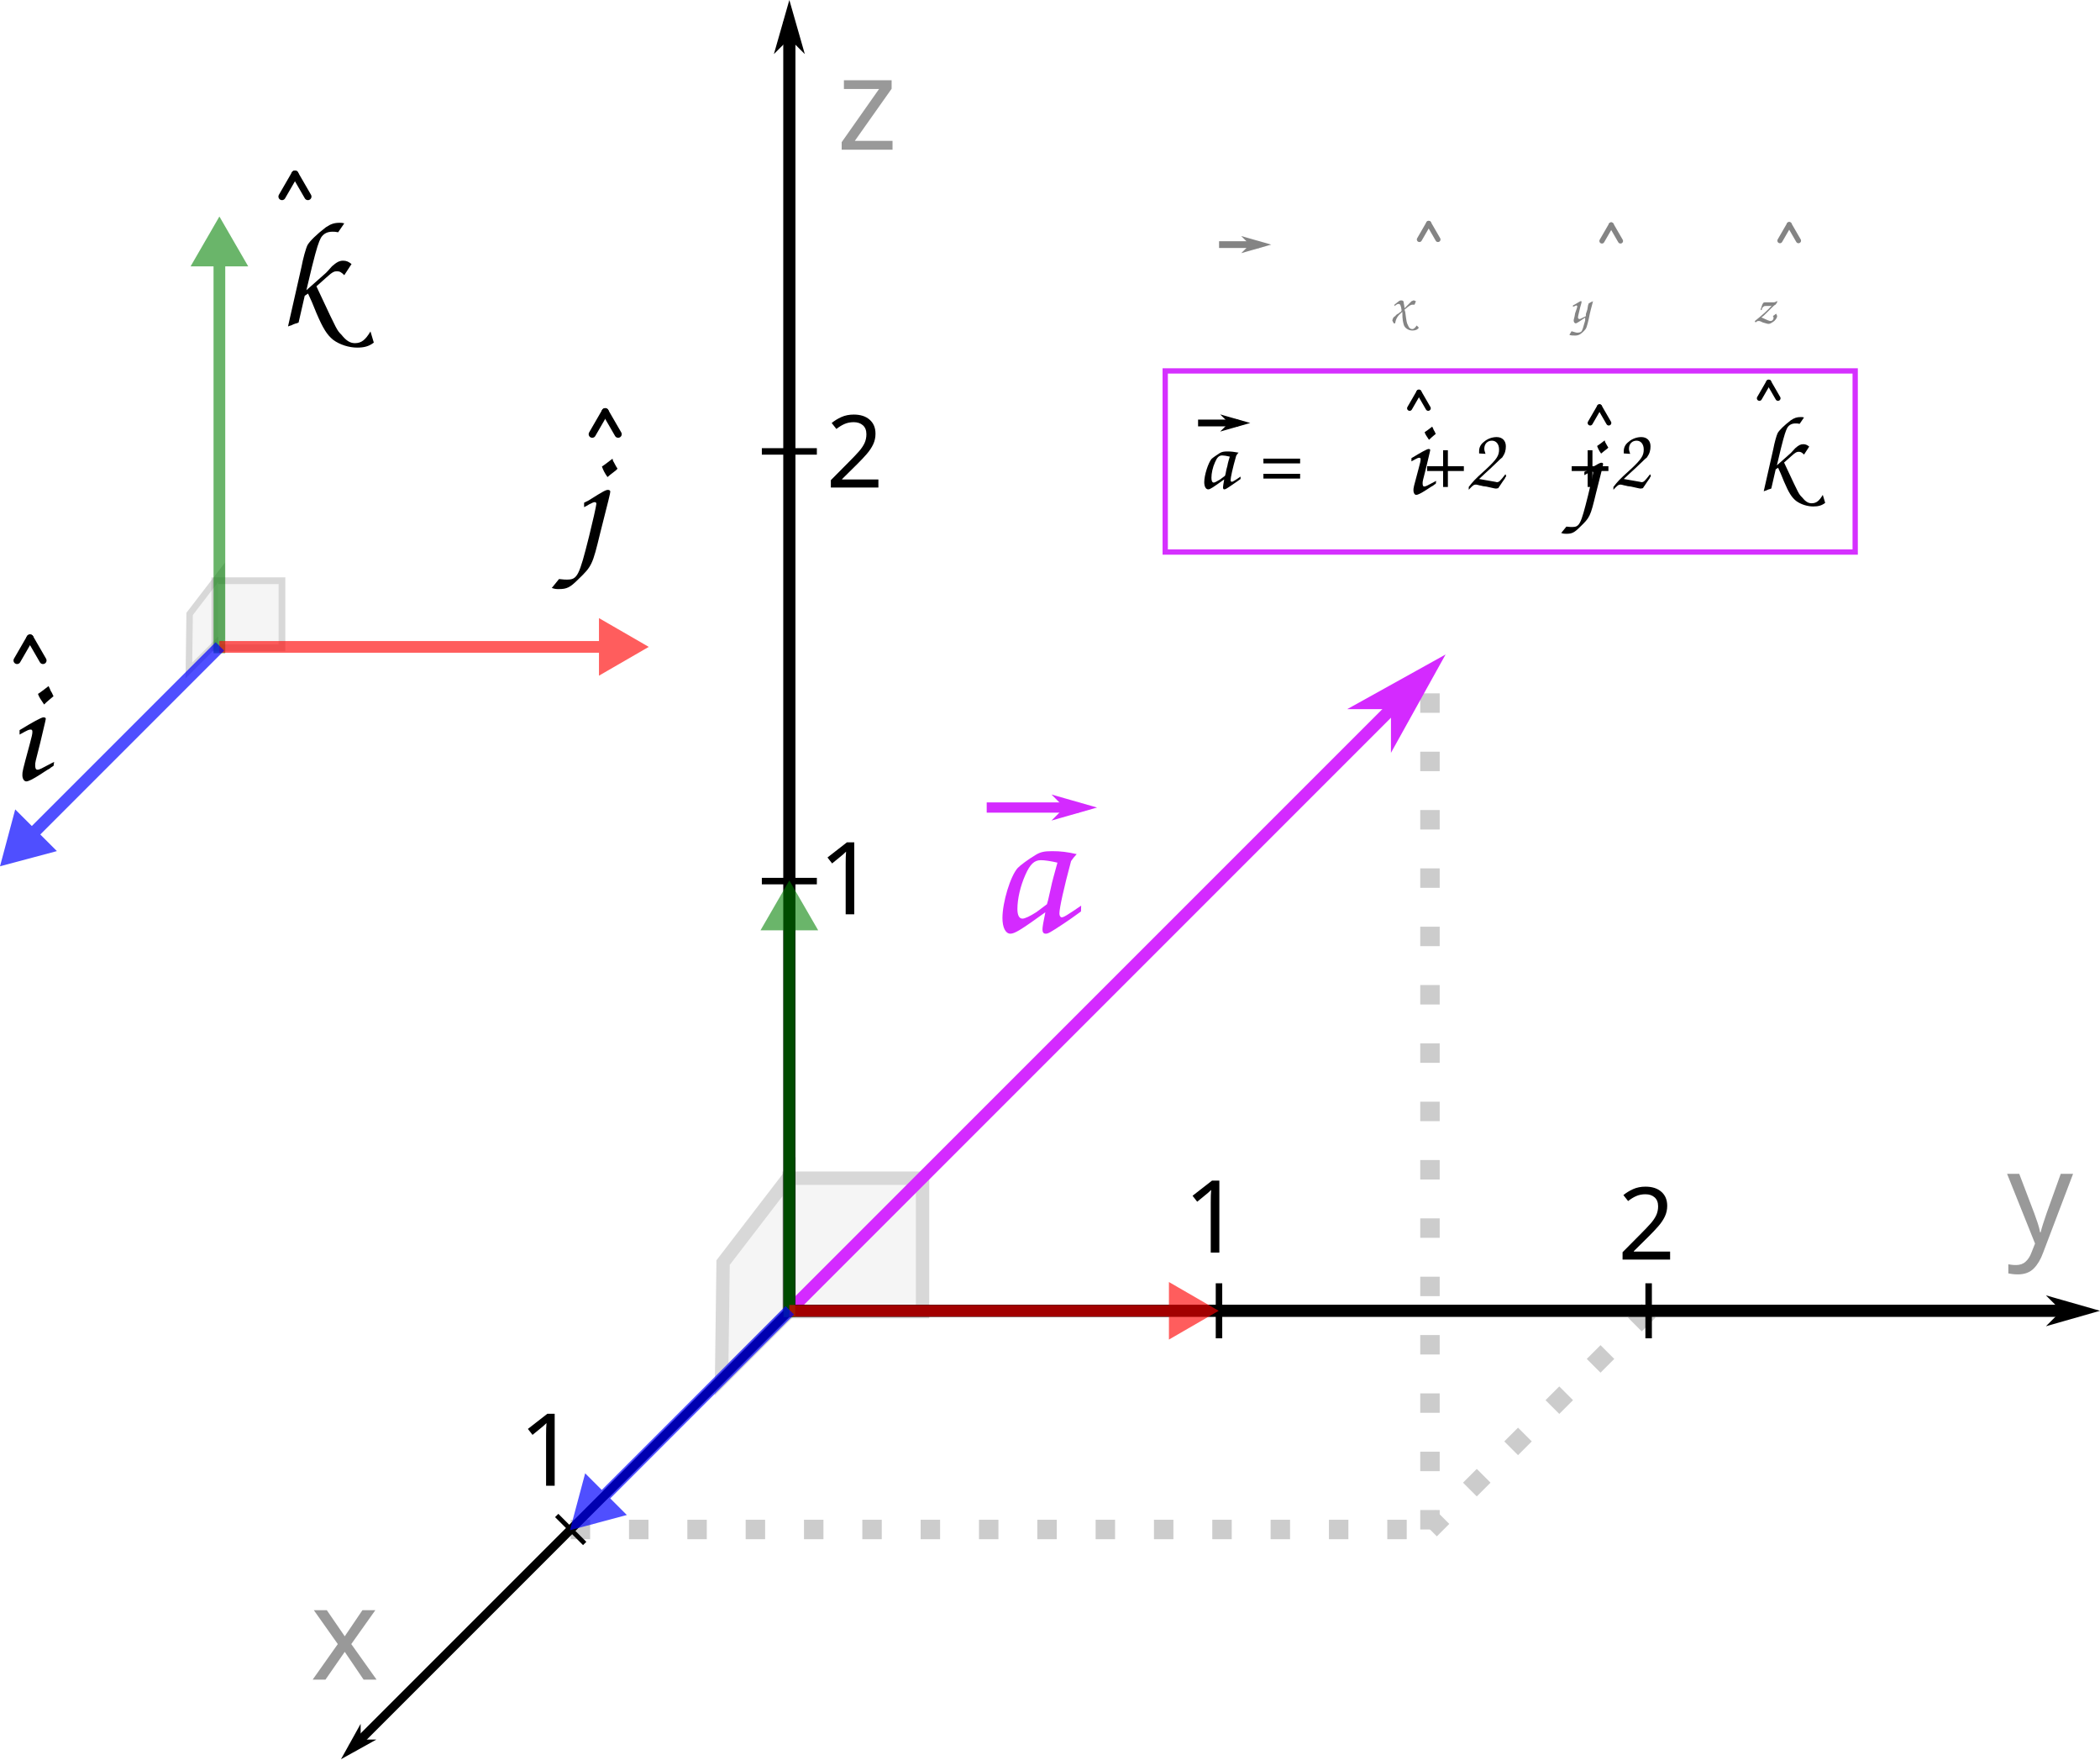
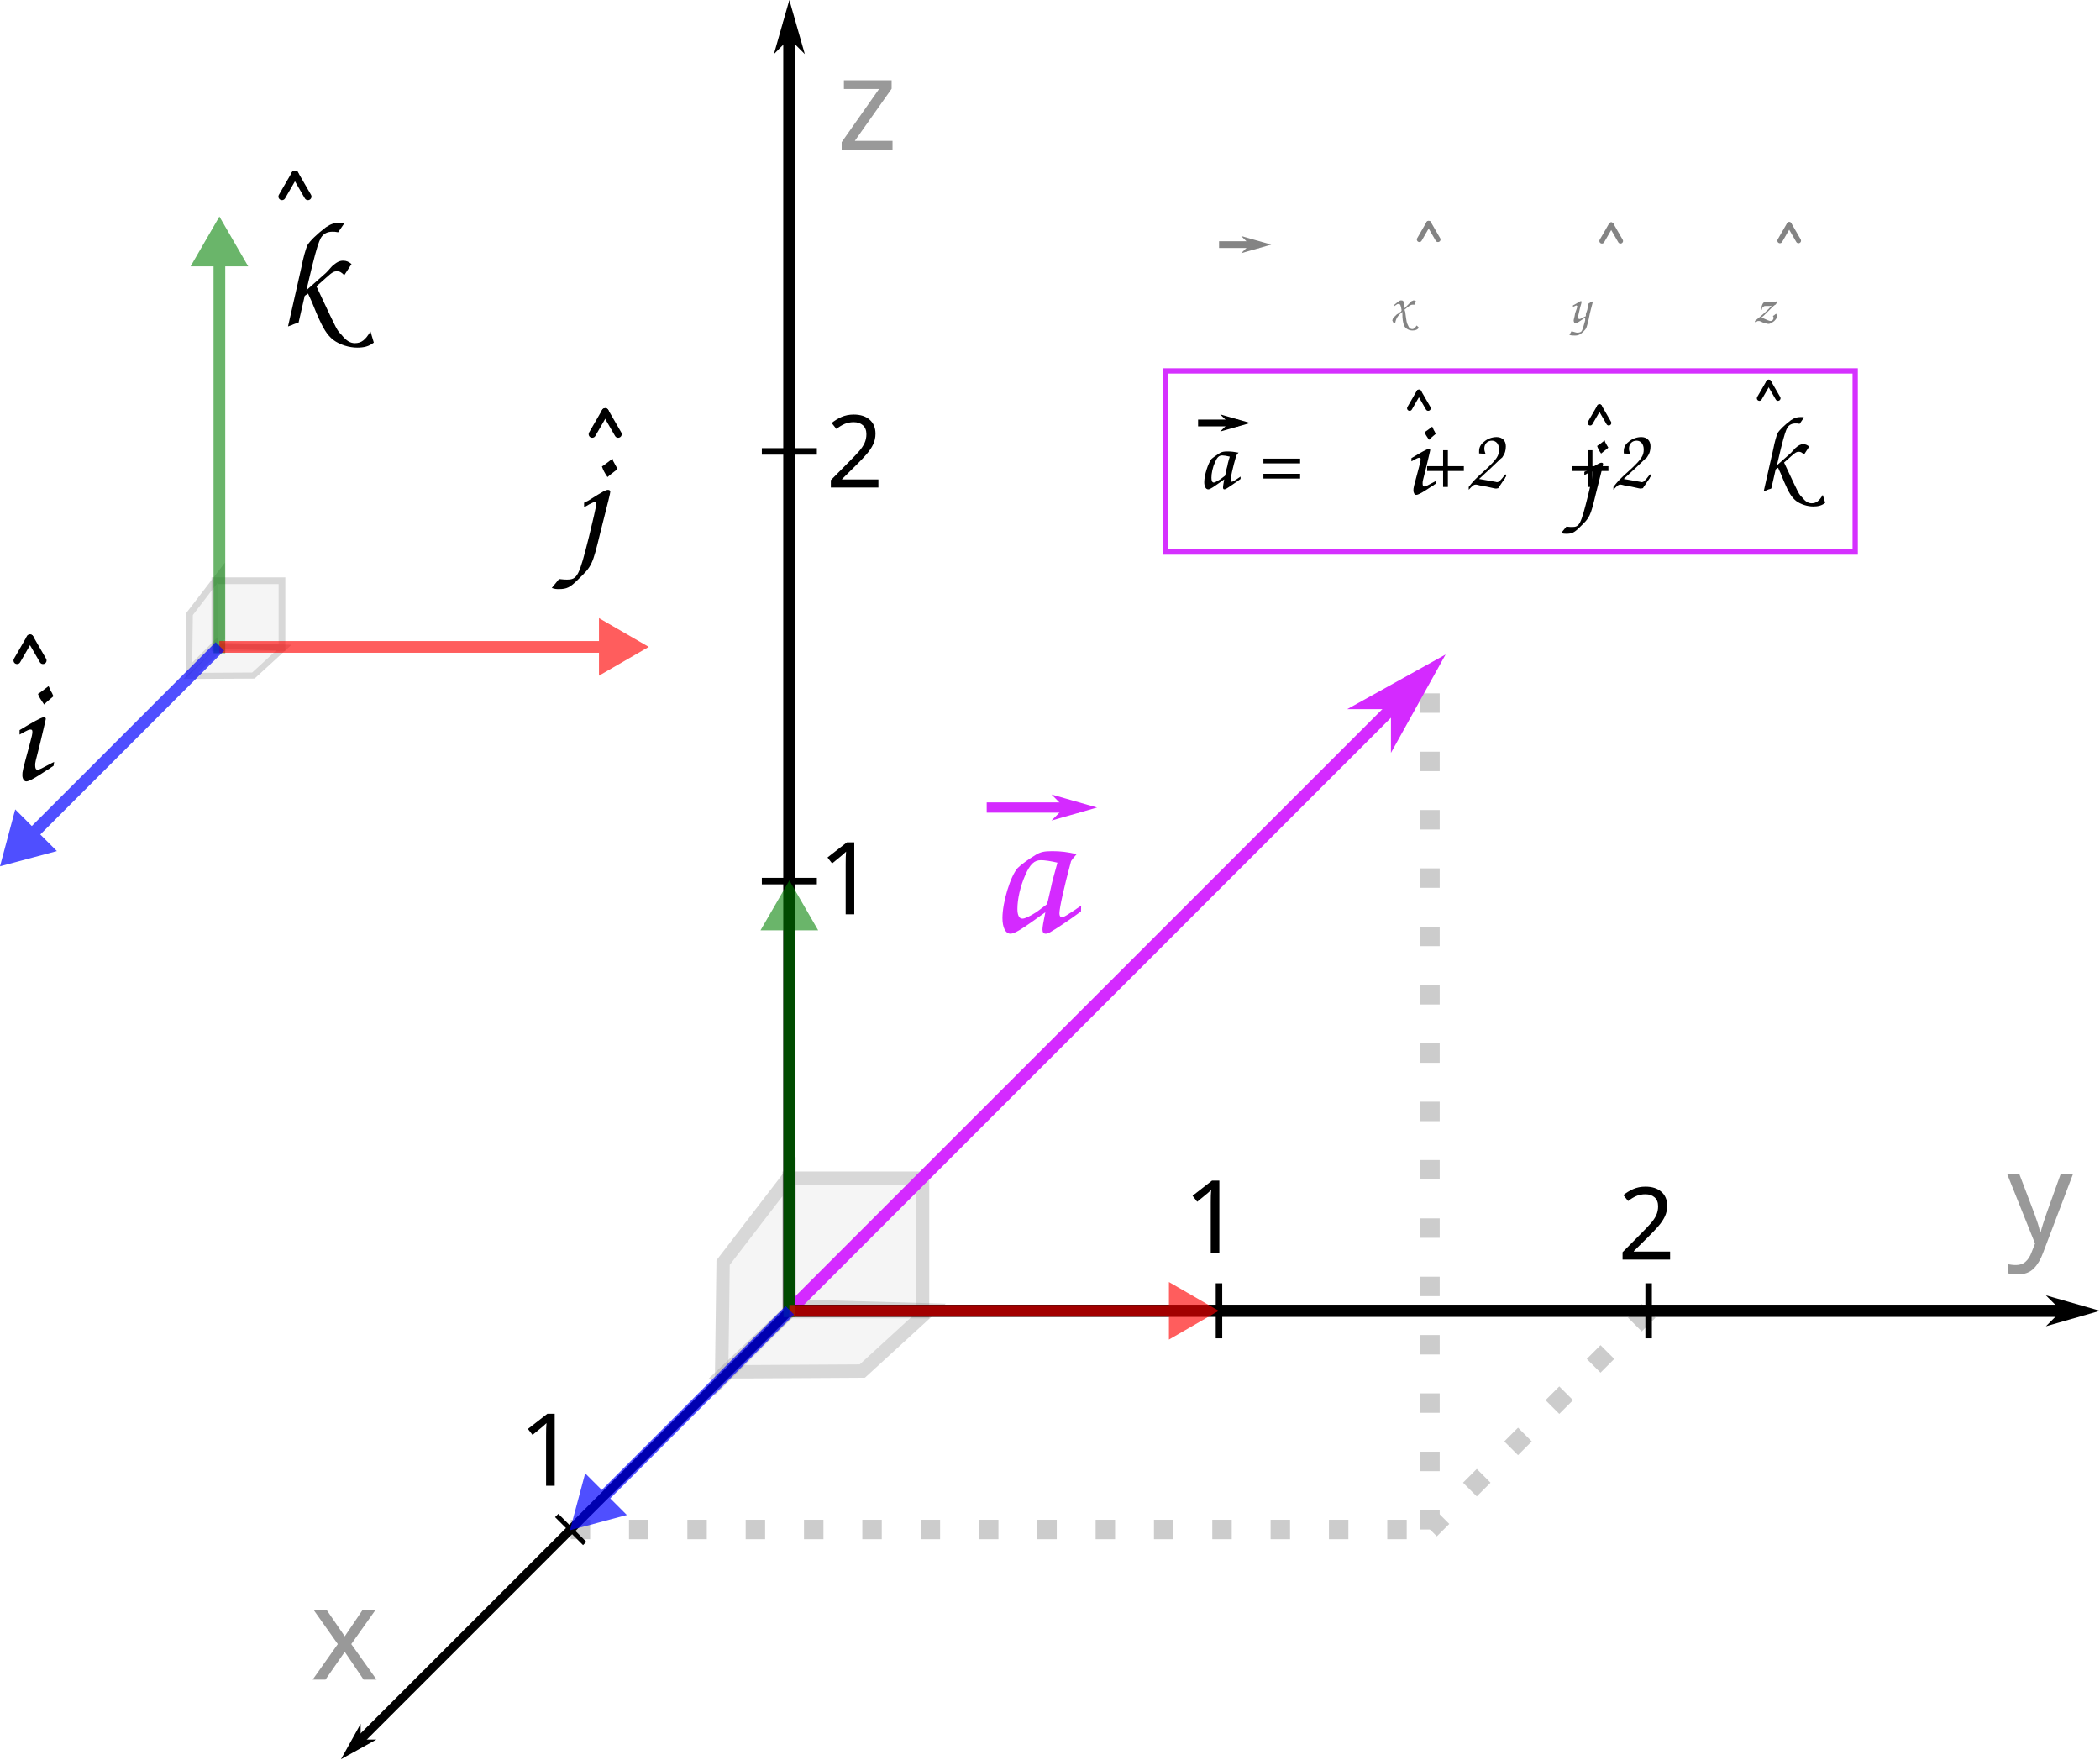
<svg xmlns="http://www.w3.org/2000/svg" width="396.836mm" height="332.402mm" viewBox="0 0 396.836 332.402" version="1.1" id="svg2558">
  <defs id="defs2552">
    <marker orient="auto" refY="0" refX="0" id="Arrow1Mend" style="overflow:visible">
      <path id="path2608" d="M 0,0 5,-5 -12.5,0 5,5 Z" style="fill:#d42aff;fill-opacity:1;fill-rule:evenodd;stroke:#d42aff;stroke-width:1pt;stroke-opacity:1" transform="matrix(-0.4,0,0,-0.4,-4,0)" />
    </marker>
    <marker orient="auto" refY="0" refX="0" id="Arrow1Lstart" style="overflow:visible">
      <path id="path2599" d="M 0,0 5,-5 -12.5,0 5,5 Z" style="fill:#d42aff;fill-opacity:1;fill-rule:evenodd;stroke:#d42aff;stroke-width:1pt;stroke-opacity:1" transform="matrix(0.8,0,0,0.8,10,0)" />
    </marker>
    <marker orient="auto" refY="0" refX="0" id="marker2591" style="overflow:visible">
      <path id="path2589" d="M 5.77,0 -2.88,5 V -5 Z" style="fill:#d42aff;fill-opacity:1;fill-rule:evenodd;stroke:#d42aff;stroke-width:1pt;stroke-opacity:1" transform="scale(0.4)" />
    </marker>
    <marker style="overflow:visible" id="marker2575" refX="0" refY="0" orient="auto">
      <path transform="scale(0.4)" style="fill:#d42aff;fill-opacity:1;fill-rule:evenodd;stroke:#d42aff;stroke-width:1pt;stroke-opacity:1" d="M 5.77,0 -2.88,5 V -5 Z" id="path2573" />
    </marker>
    <marker style="overflow:visible" id="marker9564" refX="0" refY="0" orient="auto">
      <path transform="matrix(-0.2,0,0,-0.2,-1.2,0)" style="fill:#ffaaaa;fill-opacity:1;fill-rule:evenodd;stroke:#ff8080;stroke-width:1pt;stroke-opacity:1" d="M 0,0 5,-5 -12.5,0 5,5 Z" id="path9562" />
    </marker>
    <marker orient="auto" refY="0" refX="0" id="marker9050" style="overflow:visible">
      <path id="path9048" d="M 0,0 5,-5 -12.5,0 5,5 Z" style="fill:#000000;fill-opacity:1;fill-rule:evenodd;stroke:#000000;stroke-width:1pt;stroke-opacity:1" transform="matrix(-0.2,0,0,-0.2,-1.2,0)" />
    </marker>
    <marker style="overflow:visible" id="marker8417" refX="0" refY="0" orient="auto">
      <path transform="matrix(-0.2,0,0,-0.2,-1.2,0)" style="fill:#000000;fill-opacity:1;fill-rule:evenodd;stroke:#000000;stroke-width:1pt;stroke-opacity:1" d="M 0,0 5,-5 -12.5,0 5,5 Z" id="path8415" />
    </marker>
    <marker style="overflow:visible" id="marker8179" refX="0" refY="0" orient="auto">
      <path transform="matrix(-0.2,0,0,-0.2,-1.2,0)" style="fill:#000000;fill-opacity:1;fill-rule:evenodd;stroke:#000000;stroke-width:1pt;stroke-opacity:1" d="M 0,0 5,-5 -12.5,0 5,5 Z" id="path8177" />
    </marker>
    <marker style="overflow:visible" id="marker8021" refX="0" refY="0" orient="auto">
      <path transform="scale(0.4)" style="fill:#0000ff;fill-opacity:1;fill-rule:evenodd;stroke:#0000ff;stroke-width:1pt;stroke-opacity:1" d="M 5.77,0 -2.88,5 V -5 Z" id="path8019" />
    </marker>
    <marker style="overflow:visible" id="marker6833" refX="0" refY="0" orient="auto">
      <path transform="matrix(-0.8,0,0,-0.8,-10,0)" style="fill:#000000;fill-opacity:1;fill-rule:evenodd;stroke:#000000;stroke-width:1pt;stroke-opacity:1" d="M 0,0 5,-5 -12.5,0 5,5 Z" id="path6831" />
    </marker>
    <marker style="overflow:visible" id="marker6619" refX="0" refY="0" orient="auto">
      <path transform="matrix(-0.8,0,0,-0.8,-10,0)" style="fill:#000000;fill-opacity:1;fill-rule:evenodd;stroke:#000000;stroke-width:1pt;stroke-opacity:1" d="M 0,0 5,-5 -12.5,0 5,5 Z" id="path6617" />
    </marker>
    <marker orient="auto" refY="0" refX="0" id="Arrow1Lend" style="overflow:visible">
      <path id="path3108" d="M 0,0 5,-5 -12.5,0 5,5 Z" style="fill:#d42aff;fill-opacity:1;fill-rule:evenodd;stroke:#d42aff;stroke-width:1pt;stroke-opacity:1" transform="matrix(-0.8,0,0,-0.8,-10,0)" />
    </marker>
    <marker orient="auto" refY="0" refX="0" id="Arrow1Send" style="overflow:visible">
      <path id="path3120" d="M 0,0 5,-5 -12.5,0 5,5 Z" style="fill:#000000;fill-opacity:1;fill-rule:evenodd;stroke:#000000;stroke-width:1pt;stroke-opacity:1" transform="matrix(-0.2,0,0,-0.2,-1.2,0)" />
    </marker>
    <marker orient="auto" refY="0" refX="0" id="StopM" style="overflow:visible">
      <path id="path3277" d="M 0,5.65 V -5.65" style="fill:none;fill-opacity:0.75;fill-rule:evenodd;stroke:#000000;stroke-width:1pt;stroke-opacity:1" transform="scale(0.4)" />
    </marker>
    <marker orient="auto" refY="0" refX="0" id="StopM-4" style="overflow:visible">
      <path id="path3277-0" d="M 0,5.65 V -5.65" style="fill:none;fill-opacity:0.75;fill-rule:evenodd;stroke:#000000;stroke-width:1pt;stroke-opacity:1" transform="scale(0.4)" />
    </marker>
    <marker orient="auto" refY="0" refX="0" id="StopM-4-6" style="overflow:visible">
      <path id="path3277-0-8" d="M 0,5.65 V -5.65" style="fill:none;fill-opacity:0.75;fill-rule:evenodd;stroke:#000000;stroke-width:1pt;stroke-opacity:1" transform="scale(0.4)" />
    </marker>
    <marker orient="auto" refY="0" refX="0" id="StopM-5" style="overflow:visible">
      <path id="path3277-4" d="M 0,5.65 V -5.65" style="fill:none;fill-opacity:0.75;fill-rule:evenodd;stroke:#000000;stroke-width:1pt;stroke-opacity:1" transform="scale(0.4)" />
    </marker>
    <marker orient="auto" refY="0" refX="0" id="StopM-5-0" style="overflow:visible">
      <path id="path3277-4-2" d="M 0,5.65 V -5.65" style="fill:none;fill-opacity:0.75;fill-rule:evenodd;stroke:#000000;stroke-width:1pt;stroke-opacity:1" transform="scale(0.4)" />
    </marker>
    <marker orient="auto" refY="0" refX="0" id="StopM-4-6-0" style="overflow:visible">
      <path id="path3277-0-8-5" d="M 0,5.65 V -5.65" style="fill:none;fill-opacity:0.75;fill-rule:evenodd;stroke:#000000;stroke-width:1pt;stroke-opacity:1" transform="scale(0.4)" />
    </marker>
    <marker orient="auto" refY="0" refX="0" id="StopM-4-6-9" style="overflow:visible">
      <path id="path3277-0-8-59" d="M 0,5.65 V -5.65" style="fill:none;fill-opacity:0.75;fill-rule:evenodd;stroke:#000000;stroke-width:1pt;stroke-opacity:1" transform="scale(0.4)" />
    </marker>
    <marker orient="auto" refY="0" refX="0" id="StopM-5-3" style="overflow:visible">
      <path id="path3277-4-4" d="M 0,5.65 V -5.65" style="fill:none;fill-opacity:0.75;fill-rule:evenodd;stroke:#000000;stroke-width:1pt;stroke-opacity:1" transform="scale(0.4)" />
    </marker>
    <marker orient="auto" refY="0" refX="0" id="StopM-4-5" style="overflow:visible">
      <path id="path3277-0-5" d="M 0,5.65 V -5.65" style="fill:none;fill-opacity:0.75;fill-rule:evenodd;stroke:#000000;stroke-width:1pt;stroke-opacity:1" transform="scale(0.4)" />
    </marker>
    <marker orient="auto" refY="0" refX="0" id="StopM-8" style="overflow:visible">
      <path id="path3277-5" d="M 0,5.65 V -5.65" style="fill:none;fill-opacity:0.75;fill-rule:evenodd;stroke:#000000;stroke-width:1pt;stroke-opacity:1" transform="scale(0.4)" />
    </marker>
    <marker orient="auto" refY="0" refX="0" id="StopM-6" style="overflow:visible">
      <path id="path3277-1" d="M 0,5.65 V -5.65" style="fill:none;fill-opacity:0.75;fill-rule:evenodd;stroke:#000000;stroke-width:1pt;stroke-opacity:1" transform="scale(0.4)" />
    </marker>
    <marker orient="auto" refY="0" refX="0" id="StopM-4-3" style="overflow:visible">
      <path id="path3277-0-7" d="M 0,5.65 V -5.65" style="fill:none;fill-opacity:0.75;fill-rule:evenodd;stroke:#000000;stroke-width:1pt;stroke-opacity:1" transform="scale(0.4)" />
    </marker>
    <marker orient="auto" refY="0" refX="0" id="StopM-5-9" style="overflow:visible">
      <path id="path3277-4-6" d="M 0,5.65 V -5.65" style="fill:none;fill-opacity:0.75;fill-rule:evenodd;stroke:#000000;stroke-width:1pt;stroke-opacity:1" transform="scale(0.4)" />
    </marker>
    <marker orient="auto" refY="0" refX="0" id="StopM-4-6-3" style="overflow:visible">
      <path id="path3277-0-8-3" d="M 0,5.65 V -5.65" style="fill:none;fill-opacity:0.75;fill-rule:evenodd;stroke:#000000;stroke-width:1pt;stroke-opacity:1" transform="scale(0.4)" />
    </marker>
    <marker orient="auto" refY="0" refX="0" id="StopM-8-0" style="overflow:visible">
      <path id="path3277-5-8" d="M 0,5.65 V -5.65" style="fill:none;fill-opacity:0.75;fill-rule:evenodd;stroke:#000000;stroke-width:1pt;stroke-opacity:1" transform="scale(0.4)" />
    </marker>
    <marker orient="auto" refY="0" refX="0" id="StopM-4-5-6" style="overflow:visible">
      <path id="path3277-0-5-0" d="M 0,5.65 V -5.65" style="fill:none;fill-opacity:0.75;fill-rule:evenodd;stroke:#000000;stroke-width:1pt;stroke-opacity:1" transform="scale(0.4)" />
    </marker>
    <marker orient="auto" refY="0" refX="0" id="StopM-5-3-4" style="overflow:visible">
      <path id="path3277-4-4-0" d="M 0,5.65 V -5.65" style="fill:none;fill-opacity:0.75;fill-rule:evenodd;stroke:#000000;stroke-width:1pt;stroke-opacity:1" transform="scale(0.4)" />
    </marker>
    <marker orient="auto" refY="0" refX="0" id="Arrow1Send-5" style="overflow:visible">
      <path id="path3120-4" d="M 0,0 5,-5 -12.5,0 5,5 Z" style="fill:#000000;fill-opacity:1;fill-rule:evenodd;stroke:#000000;stroke-width:1pt;stroke-opacity:1" transform="matrix(-0.2,0,0,-0.2,-1.2,0)" />
    </marker>
    <marker orient="auto" refY="0" refX="0" id="StopM-6-7" style="overflow:visible">
      <path id="path3277-1-1" d="M 0,5.65 V -5.65" style="fill:none;fill-opacity:0.75;fill-rule:evenodd;stroke:#000000;stroke-width:1pt;stroke-opacity:1" transform="scale(0.4)" />
    </marker>
    <marker orient="auto" refY="0" refX="0" id="StopM-4-3-5" style="overflow:visible">
      <path id="path3277-0-7-7" d="M 0,5.65 V -5.65" style="fill:none;fill-opacity:0.75;fill-rule:evenodd;stroke:#000000;stroke-width:1pt;stroke-opacity:1" transform="scale(0.4)" />
    </marker>
    <marker orient="auto" refY="0" refX="0" id="StopM-5-9-6" style="overflow:visible">
      <path id="path3277-4-6-5" d="M 0,5.65 V -5.65" style="fill:none;fill-opacity:0.75;fill-rule:evenodd;stroke:#000000;stroke-width:1pt;stroke-opacity:1" transform="scale(0.4)" />
    </marker>
    <marker orient="auto" refY="0" refX="0" id="StopM-4-6-3-5" style="overflow:visible">
      <path id="path3277-0-8-3-5" d="M 0,5.65 V -5.65" style="fill:none;fill-opacity:0.75;fill-rule:evenodd;stroke:#000000;stroke-width:1pt;stroke-opacity:1" transform="scale(0.4)" />
    </marker>
    <marker orient="auto" refY="0" refX="0" id="StopM-8-0-4" style="overflow:visible">
      <path id="path3277-5-8-6" d="M 0,5.65 V -5.65" style="fill:none;fill-opacity:0.75;fill-rule:evenodd;stroke:#000000;stroke-width:1pt;stroke-opacity:1" transform="scale(0.4)" />
    </marker>
    <marker orient="auto" refY="0" refX="0" id="StopM-4-5-6-9" style="overflow:visible">
      <path id="path3277-0-5-0-5" d="M 0,5.65 V -5.65" style="fill:none;fill-opacity:0.75;fill-rule:evenodd;stroke:#000000;stroke-width:1pt;stroke-opacity:1" transform="scale(0.4)" />
    </marker>
    <marker orient="auto" refY="0" refX="0" id="StopM-5-3-4-3" style="overflow:visible">
      <path id="path3277-4-4-0-1" d="M 0,5.65 V -5.65" style="fill:none;fill-opacity:0.75;fill-rule:evenodd;stroke:#000000;stroke-width:1pt;stroke-opacity:1" transform="scale(0.4)" />
    </marker>
    <marker orient="auto" refY="0" refX="0" id="Arrow1Send-5-7" style="overflow:visible">
      <path id="path3120-4-4" d="M 0,0 5,-5 -12.5,0 5,5 Z" style="fill:#000000;fill-opacity:1;fill-rule:evenodd;stroke:#000000;stroke-width:1pt;stroke-opacity:1" transform="matrix(-0.2,0,0,-0.2,-1.2,0)" />
    </marker>
    <marker orient="auto" refY="0" refX="0" id="StopM-6-7-7" style="overflow:visible">
      <path id="path3277-1-1-9" d="M 0,5.65 V -5.65" style="fill:none;fill-opacity:0.75;fill-rule:evenodd;stroke:#000000;stroke-width:1pt;stroke-opacity:1" transform="scale(0.4)" />
    </marker>
    <marker orient="auto" refY="0" refX="0" id="StopM-6-7-0" style="overflow:visible">
      <path id="path3277-1-1-2" d="M 0,5.65 V -5.65" style="fill:none;fill-opacity:0.75;fill-rule:evenodd;stroke:#000000;stroke-width:1pt;stroke-opacity:1" transform="scale(0.4)" />
    </marker>
    <marker orient="auto" refY="0" refX="0" id="StopM-9" style="overflow:visible">
      <path id="path3277-9" d="M 0,5.65 V -5.65" style="fill:none;fill-opacity:0.75;fill-rule:evenodd;stroke:#000000;stroke-width:1pt;stroke-opacity:1" transform="scale(0.4)" />
    </marker>
    <marker orient="auto" refY="0" refX="0" id="StopM-6-6" style="overflow:visible">
      <path id="path3277-1-3" d="M 0,5.65 V -5.65" style="fill:none;fill-opacity:0.75;fill-rule:evenodd;stroke:#000000;stroke-width:1pt;stroke-opacity:1" transform="scale(0.4)" />
    </marker>
    <marker orient="auto" refY="0" refX="0" id="marker9050-9" style="overflow:visible">
      <path id="path9048-2" d="M 0,0 5,-5 -12.5,0 5,5 Z" style="fill:#000000;fill-opacity:1;fill-rule:evenodd;stroke:#000000;stroke-width:1pt;stroke-opacity:1" transform="matrix(-0.2,0,0,-0.2,-1.2,0)" />
    </marker>
    <marker style="overflow:visible" id="marker7789-9" refX="0" refY="0" orient="auto">
      <path transform="scale(0.4)" style="fill:#ff0000;fill-opacity:1;fill-rule:evenodd;stroke:#ff0000;stroke-width:1pt;stroke-opacity:1" d="M 5.77,0 -2.88,5 V -5 Z" id="path7787-9" />
    </marker>
    <marker style="overflow:visible" id="marker8021-6" refX="0" refY="0" orient="auto">
      <path transform="scale(0.4)" style="fill:#0000ff;fill-opacity:1;fill-rule:evenodd;stroke:#0000ff;stroke-width:1pt;stroke-opacity:1" d="M 5.77,0 -2.88,5 V -5 Z" id="path8019-4" />
    </marker>
    <marker style="overflow:visible" id="marker7789-7" refX="0" refY="0" orient="auto">
      <path transform="scale(0.4)" style="fill:#ff0000;fill-opacity:1;fill-rule:evenodd;stroke:#ff0000;stroke-width:1pt;stroke-opacity:1" d="M 5.77,0 -2.88,5 V -5 Z" id="path7787-8" />
    </marker>
    <marker style="overflow:visible" id="marker8021-3" refX="0" refY="0" orient="auto">
      <path transform="scale(0.4)" style="fill:#0000ff;fill-opacity:1;fill-rule:evenodd;stroke:#0000ff;stroke-width:1pt;stroke-opacity:1" d="M 5.77,0 -2.88,5 V -5 Z" id="path8019-5" />
    </marker>
    <marker orient="auto" refY="0" refX="0" id="TriangleOutM-5" style="overflow:visible">
      <path id="path3250-3" d="M 5.77,0 -2.88,5 V -5 Z" style="fill:#008000;fill-opacity:1;fill-rule:evenodd;stroke:#008000;stroke-width:1pt;stroke-opacity:1" transform="scale(0.4)" />
    </marker>
    <marker style="overflow:visible" id="marker7789-5" refX="0" refY="0" orient="auto">
      <path transform="scale(0.4)" style="fill:#ff0000;fill-opacity:1;fill-rule:evenodd;stroke:#ff0000;stroke-width:1pt;stroke-opacity:1" d="M 5.77,0 -2.88,5 V -5 Z" id="path7787-0" />
    </marker>
    <marker style="overflow:visible" id="marker8021-1" refX="0" refY="0" orient="auto">
      <path transform="scale(0.4)" style="fill:#0000ff;fill-opacity:1;fill-rule:evenodd;stroke:#0000ff;stroke-width:1pt;stroke-opacity:1" d="M 5.77,0 -2.88,5 V -5 Z" id="path8019-9" />
    </marker>
    <marker orient="auto" refY="0" refX="0" id="marker9050-9-6" style="overflow:visible">
      <path id="path9048-2-2" d="M 0,0 5,-5 -12.5,0 5,5 Z" style="fill:#d42aff;fill-opacity:1;fill-rule:evenodd;stroke:#d42aff;stroke-width:1pt;stroke-opacity:1" transform="matrix(-0.2,0,0,-0.2,-1.2,0)" />
    </marker>
    <marker style="overflow:visible" id="marker7789-5-1" refX="0" refY="0" orient="auto">
      <path transform="scale(0.4)" style="fill:#ff0000;fill-opacity:1;fill-rule:evenodd;stroke:#ff0000;stroke-width:1pt;stroke-opacity:1" d="M 5.77,0 -2.88,5 V -5 Z" id="path7787-0-5" />
    </marker>
    <marker style="overflow:visible" id="marker8021-1-1" refX="0" refY="0" orient="auto">
      <path transform="scale(0.4)" style="fill:#0000ff;fill-opacity:1;fill-rule:evenodd;stroke:#0000ff;stroke-width:1pt;stroke-opacity:1" d="M 5.77,0 -2.88,5 V -5 Z" id="path8019-9-9" />
    </marker>
    <marker orient="auto" refY="0" refX="0" id="TriangleOutM-5-1" style="overflow:visible">
      <path id="path3250-3-9" d="M 5.77,0 -2.88,5 V -5 Z" style="fill:#008000;fill-opacity:1;fill-rule:evenodd;stroke:#008000;stroke-width:1pt;stroke-opacity:1" transform="scale(0.4)" />
    </marker>
    <marker style="overflow:visible" id="marker7789-5-4" refX="0" refY="0" orient="auto">
      <path transform="scale(0.4)" style="fill:#ff0000;fill-opacity:1;fill-rule:evenodd;stroke:#ff0000;stroke-width:1pt;stroke-opacity:1" d="M 5.77,0 -2.88,5 V -5 Z" id="path7787-0-7" />
    </marker>
    <marker style="overflow:visible" id="marker8021-1-8" refX="0" refY="0" orient="auto">
      <path transform="scale(0.4)" style="fill:#0000ff;fill-opacity:1;fill-rule:evenodd;stroke:#0000ff;stroke-width:1pt;stroke-opacity:1" d="M 5.77,0 -2.88,5 V -5 Z" id="path8019-9-97" />
    </marker>
  </defs>
  <g id="layer5" transform="translate(-110.9086,198.5199)">
    <rect style="opacity:0.382;fill:#e6e6e6;fill-opacity:1;fill-rule:nonzero;stroke:#999999;stroke-width:2.526;stroke-miterlimit:4;stroke-dasharray:none;stroke-dashoffset:0;stroke-opacity:1" id="rect8122" width="25.227" height="25.227" x="260.02" y="24.098" />
    <path style="opacity:0.382;fill:#e6e6e6;fill-opacity:1;fill-rule:nonzero;stroke:#999999;stroke-width:2.526;stroke-miterlimit:4;stroke-dasharray:none;stroke-dashoffset:0;stroke-opacity:1" d="m 247.552,40.046 12.468,-16.238 v 25.517 l -12.758,12.758 z" id="rect8122-3" />
    <path style="opacity:0.382;fill:#e6e6e6;fill-opacity:1;fill-rule:nonzero;stroke:#999999;stroke-width:1.225;stroke-miterlimit:4;stroke-dasharray:none;stroke-dashoffset:0;stroke-opacity:1" d="m 146.743,-82.521 6.046,-7.874 v 12.373 l -6.186,6.187 z" id="rect8122-3-3" />
    <rect style="opacity:0.382;fill:#e6e6e6;fill-opacity:1;fill-rule:nonzero;stroke:#999999;stroke-width:1.27;stroke-miterlimit:4;stroke-dasharray:none;stroke-dashoffset:0;stroke-opacity:1" id="rect8122-8" width="12.681" height="12.681" x="151.511" y="-88.794" />
+     <path style="opacity:0.382;fill:#e6e6e6;fill-opacity:1;fill-rule:nonzero;stroke:#999999;stroke-width:2.526;stroke-miterlimit:4;stroke-dasharray:none;stroke-dashoffset:0;stroke-opacity:1" d="m 286.48,48.978 -25.377,-0.709 -13.096,12.42 25.854,-0.151 z" id="rect8122-3-0" />
+     <path style="opacity:0.382;fill:#e6e6e6;fill-opacity:1;fill-rule:nonzero;stroke:#999999;stroke-width:1.154;stroke-miterlimit:4;stroke-dasharray:none;stroke-dashoffset:0;stroke-opacity:1" d="m 164.552,-76.158 -11.593,-0.324 -5.982,5.674 11.811,-0.069 z" id="rect8122-3-0-2" />
  </g>
  <g id="layer2" transform="translate(-110.9086,198.5199)">
    <path style="opacity:0.652;fill:#ff0000;stroke:#ff0000;stroke-width:1.432;stroke-linecap:butt;stroke-linejoin:miter;stroke-miterlimit:4;stroke-dasharray:none;stroke-opacity:1" d="M 218.752,90.473 260.072,49.153" id="path5044" />
  </g>
  <g id="layer3" transform="translate(-110.9086,198.5199)">
    <text xml:space="preserve" style="font-style:normal;font-variant:normal;font-weight:normal;font-stretch:normal;font-size:24.495px;line-height:1.25;font-family:'Arial Rounded MT Bold';-inkscape-font-specification:'Arial Rounded MT Bold, ';letter-spacing:0px;word-spacing:0px;fill:#999999;fill-opacity:1;stroke:#000000;stroke-width:0;stroke-miterlimit:4;stroke-dasharray:none" x="490.155" y="36.4" id="text5117-2">
      <tspan id="tspan5115-7" x="490.155" y="36.4" style="font-style:normal;font-variant:normal;font-weight:normal;font-stretch:normal;font-size:24.495px;font-family:'Arial Rounded MT Bold';-inkscape-font-specification:'Arial Rounded MT Bold, ';fill:#999999;stroke:#000000;stroke-width:0;stroke-miterlimit:4;stroke-dasharray:none">y</tspan>
    </text>
    <text xml:space="preserve" style="font-style:normal;font-variant:normal;font-weight:normal;font-stretch:normal;font-size:24.495px;line-height:1.25;font-family:'Arial Rounded MT Bold';-inkscape-font-specification:'Arial Rounded MT Bold, ';letter-spacing:0px;word-spacing:0px;fill:#999999;fill-opacity:1;stroke:#000000;stroke-width:0;stroke-miterlimit:4;stroke-dasharray:none" x="269.007" y="-170.236" id="text5117-2-3">
      <tspan id="tspan5115-7-2" x="269.007" y="-170.236" style="font-style:normal;font-variant:normal;font-weight:normal;font-stretch:normal;font-size:24.495px;font-family:'Arial Rounded MT Bold';-inkscape-font-specification:'Arial Rounded MT Bold, ';fill:#999999;stroke:#000000;stroke-width:0;stroke-miterlimit:4;stroke-dasharray:none">z</tspan>
    </text>
    <text xml:space="preserve" style="font-style:normal;font-weight:normal;font-size:19.029px;line-height:1.25;font-family:sans-serif;letter-spacing:0px;word-spacing:0px;fill:#000000;fill-opacity:1;stroke:none;stroke-width:1.189" x="334.577" y="38.152" id="text9318">
      <tspan id="tspan9316" x="334.577" y="38.152" style="stroke-width:1.189">1</tspan>
    </text>
    <text xml:space="preserve" style="font-style:normal;font-weight:normal;font-size:19.029px;line-height:1.25;font-family:sans-serif;letter-spacing:0px;word-spacing:0px;fill:#000000;fill-opacity:1;stroke:none;stroke-width:1.189" x="265.59" y="-25.768" id="text9318-4-7">
      <tspan id="tspan9316-7-7" x="265.59" y="-25.768" style="stroke-width:1.189">1</tspan>
    </text>
    <text xml:space="preserve" style="font-style:normal;font-weight:normal;font-size:19.029px;line-height:1.25;font-family:sans-serif;letter-spacing:0px;word-spacing:0px;fill:#000000;fill-opacity:1;stroke:none;stroke-width:1.189" x="208.976" y="82.208" id="text9318-4">
      <tspan id="tspan9316-7" x="208.976" y="82.208" style="stroke-width:1.189">1</tspan>
    </text>
    <g id="g11594" transform="matrix(8.679207,0,0,8.679207,-787.3085,-1314.543)" style="opacity:0.482">
      <flowRoot transform="matrix(0.1471335,0,0,0.1471335,56.06484,57.15185)" style="font-style:normal;font-weight:normal;line-height:1.25;font-family:sans-serif;letter-spacing:0px;word-spacing:0px;baseline-shift:baseline;fill:#000000;fill-opacity:1;stroke:none" id="flowRoot8883" xml:space="preserve">
        <flowRegion id="flowRegion8885">
          <rect y="520.202" x="502.551" height="27.527" width="97.985" id="rect8887" />
        </flowRegion>
        <flowPara style="font-style:normal;font-variant:normal;font-weight:normal;font-stretch:normal;font-family:'Comic Sans MS';-inkscape-font-specification:'Comic Sans MS'" id="flowPara8889">a = a i + a j + a k</flowPara>
        <flowPara style="font-style:normal;font-variant:normal;font-weight:normal;font-stretch:normal;font-family:'Comic Sans MS';-inkscape-font-specification:'Comic Sans MS'" id="flowPara9992">a = a i + a j + a ka</flowPara>
        <flowPara style="font-style:normal;font-variant:normal;font-weight:normal;font-stretch:normal;font-family:'Comic Sans MS';-inkscape-font-specification:'Comic Sans MS'" id="flowPara10000" />
      </flowRoot>
      <g transform="matrix(0.5560951,0,0,0.5560951,64.45238,59.21205)" id="g8918">
        <path style="fill:none;stroke:#000000;stroke-width:0.2;stroke-linecap:round;stroke-linejoin:miter;stroke-miterlimit:4;stroke-dasharray:none;stroke-opacity:1" d="m 125.774,134.127 0.364,-0.63" id="path8899" />
        <path style="fill:none;stroke:#000000;stroke-width:0.2;stroke-linecap:round;stroke-linejoin:miter;stroke-miterlimit:4;stroke-dasharray:none;stroke-opacity:1" d="m 126.501,134.127 -0.364,-0.63" id="path8899-9" />
      </g>
      <g transform="matrix(0.5560951,0,0,0.5560951,68.4265,59.42843)" id="g8918-5">
        <path style="fill:none;stroke:#000000;stroke-width:0.2;stroke-linecap:round;stroke-linejoin:miter;stroke-miterlimit:4;stroke-dasharray:none;stroke-opacity:1" d="m 125.774,133.797 0.364,-0.63" id="path8899-91" />
        <path style="fill:none;stroke:#000000;stroke-width:0.2;stroke-linecap:round;stroke-linejoin:miter;stroke-miterlimit:4;stroke-dasharray:none;stroke-opacity:1" d="m 126.501,133.797 -0.364,-0.63" id="path8899-9-4" />
      </g>
      <g transform="matrix(0.5560951,0,0,0.5560951,72.30189,59.23795)" id="g8918-5-1">
        <path style="fill:none;stroke:#000000;stroke-width:0.2;stroke-linecap:round;stroke-linejoin:miter;stroke-miterlimit:4;stroke-dasharray:none;stroke-opacity:1" d="m 125.774,134.127 0.364,-0.63" id="path8899-91-5" />
        <path style="fill:none;stroke:#000000;stroke-width:0.2;stroke-linecap:round;stroke-linejoin:miter;stroke-miterlimit:4;stroke-dasharray:none;stroke-opacity:1" d="m 126.501,134.127 -0.364,-0.63" id="path8899-9-4-4" />
      </g>
      <text id="text9009" y="135.594" x="133.726" style="font-style:normal;font-variant:normal;font-weight:normal;font-stretch:normal;font-size:1.123px;line-height:1.25;font-family:'Comic Sans MS';-inkscape-font-specification:'Comic Sans MS';letter-spacing:0px;word-spacing:0px;fill:#000000;fill-opacity:1;stroke:none;stroke-width:0.07" xml:space="preserve">
        <tspan style="font-style:normal;font-variant:normal;font-weight:normal;font-stretch:normal;font-family:'Comic Sans MS';-inkscape-font-specification:'Comic Sans MS';stroke-width:0.07" y="135.594" x="133.726" id="tspan9007">x</tspan>
      </text>
      <text id="text9013" y="135.608" x="137.643" style="font-style:normal;font-variant:normal;font-weight:normal;font-stretch:normal;font-size:1.123px;line-height:1.25;font-family:'Comic Sans MS';-inkscape-font-specification:'Comic Sans MS';letter-spacing:0px;word-spacing:0px;fill:#000000;fill-opacity:1;stroke:none;stroke-width:0.07" xml:space="preserve">
        <tspan style="font-style:normal;font-variant:normal;font-weight:normal;font-stretch:normal;font-family:'Comic Sans MS';-inkscape-font-specification:'Comic Sans MS';stroke-width:0.07" y="135.608" x="137.643" id="tspan9011">y</tspan>
      </text>
      <text id="text9017" y="135.622" x="141.653" style="font-style:normal;font-variant:normal;font-weight:normal;font-stretch:normal;font-size:1.123px;line-height:1.25;font-family:'Comic Sans MS';-inkscape-font-specification:'Comic Sans MS';letter-spacing:0px;word-spacing:0px;fill:#000000;fill-opacity:1;stroke:none;stroke-width:0.07" xml:space="preserve">
        <tspan style="font-style:normal;font-variant:normal;font-weight:normal;font-stretch:normal;font-family:'Comic Sans MS';-inkscape-font-specification:'Comic Sans MS';stroke-width:0.07" y="135.622" x="141.653" id="tspan9015">z</tspan>
      </text>
      <path style="fill:none;stroke:#000000;stroke-width:0.147;stroke-linecap:butt;stroke-linejoin:miter;stroke-miterlimit:4;stroke-dasharray:none;stroke-opacity:1;marker-end:url(#marker9050)" d="m 130.033,133.911 h 0.873" id="path9040" />
    </g>
    <text id="text9998" y="141.178" x="127.688" style="font-style:normal;font-weight:normal;font-size:4.233px;line-height:1.25;font-family:sans-serif;letter-spacing:0px;word-spacing:0px;fill:#000000;fill-opacity:1;stroke:none;stroke-width:0.265" xml:space="preserve">
      <tspan style="stroke-width:0.265" y="145.04" x="127.688" id="tspan9996" />
    </text>
    <text xml:space="preserve" style="font-style:normal;font-weight:normal;font-size:19.029px;line-height:1.25;font-family:sans-serif;letter-spacing:0px;word-spacing:0px;fill:#000000;fill-opacity:1;stroke:none;stroke-width:1.189" x="267.008" y="-106.406" id="text9318-4-7-7">
      <tspan id="tspan9316-7-7-5" x="267.008" y="-106.406" style="stroke-width:1.189">2</tspan>
    </text>
    <text xml:space="preserve" style="font-style:normal;font-weight:normal;font-size:19.029px;line-height:1.25;font-family:sans-serif;letter-spacing:0px;word-spacing:0px;fill:#000000;fill-opacity:1;stroke:none;stroke-width:1.189" x="416.619" y="39.477" id="text9318-4-7-7-5">
      <tspan id="tspan9316-7-7-5-1" x="416.619" y="39.477" style="stroke-width:1.189">2</tspan>
    </text>
    <g style="display:inline" transform="matrix(4.826464,0,0,4.826464,-277.7138,-793.8982)" id="g3487">
      <path id="path9040-5" d="m 127.427,139.916 h 1.57" style="fill:none;stroke:#000000;stroke-width:0.265;stroke-linecap:butt;stroke-linejoin:miter;stroke-miterlimit:4;stroke-dasharray:none;stroke-opacity:1;marker-end:url(#marker9050-9)" />
      <g transform="translate(0.2672695,-0.6013564)" id="g11521">
        <text transform="translate(-0.1336347,0.4677217)" xml:space="preserve" style="font-style:normal;font-weight:normal;font-size:3.494px;line-height:1.25;font-family:sans-serif;letter-spacing:0px;word-spacing:0px;fill:#000000;fill-opacity:1;stroke:none;stroke-width:0.218" x="127.239" y="142.605" id="text10004">
          <tspan id="tspan10002" x="127.239" y="142.605" style="font-style:normal;font-variant:normal;font-weight:normal;font-stretch:normal;font-family:'Comic Sans MS';-inkscape-font-specification:'Comic Sans MS';stroke-width:0.218">a =      +2   +2    </tspan>
        </text>
      </g>
      <text id="text7533-8" y="143.208" x="142.208" style="font-style:normal;font-variant:normal;font-weight:normal;font-stretch:normal;font-size:4.233px;line-height:1.25;font-family:'Comic Sans MS';-inkscape-font-specification:'Comic Sans MS';letter-spacing:0px;word-spacing:0px;fill:#000000;fill-opacity:1;stroke:none;stroke-width:0.265" xml:space="preserve">
        <tspan style="font-style:normal;font-variant:normal;font-weight:normal;font-stretch:normal;font-family:'Comic Sans MS';-inkscape-font-specification:'Comic Sans MS';stroke-width:0.265" y="143.208" x="142.208" id="tspan7531-4">j</tspan>
      </text>
      <g transform="translate(17.00571,5.787373)" id="g8918-3-7">
        <path style="fill:none;stroke:#000000;stroke-width:0.2;stroke-linecap:round;stroke-linejoin:miter;stroke-miterlimit:4;stroke-dasharray:none;stroke-opacity:1" d="m 125.774,134.127 0.364,-0.63" id="path8899-2-9" />
        <path style="fill:none;stroke:#000000;stroke-width:0.2;stroke-linecap:round;stroke-linejoin:miter;stroke-miterlimit:4;stroke-dasharray:none;stroke-opacity:1" d="m 126.501,134.127 -0.364,-0.63" id="path8899-9-5-9" />
      </g>
      <g id="g9545-7" transform="translate(-4.078542,44.32859)">
        <text xml:space="preserve" style="font-style:normal;font-variant:normal;font-weight:normal;font-stretch:normal;font-size:4.233px;line-height:1.25;font-family:'Comic Sans MS';-inkscape-font-specification:'Comic Sans MS';letter-spacing:0px;word-spacing:0px;fill:#000000;fill-opacity:1;stroke:none;stroke-width:0.265" x="153.279" y="98.215" id="text7537-2">
          <tspan id="tspan7535-3" x="153.279" y="98.215" style="font-style:normal;font-variant:normal;font-weight:normal;font-stretch:normal;font-family:'Comic Sans MS';-inkscape-font-specification:'Comic Sans MS';stroke-width:0.265">k</tspan>
        </text>
        <g id="g8918-4-1" transform="translate(27.70965,-39.5068)">
          <path id="path8899-3-3" d="m 125.774,134.127 0.364,-0.63" style="fill:none;stroke:#000000;stroke-width:0.2;stroke-linecap:round;stroke-linejoin:miter;stroke-miterlimit:4;stroke-dasharray:none;stroke-opacity:1" />
          <path id="path8899-9-6-6" d="m 126.501,134.127 -0.364,-0.63" style="fill:none;stroke:#000000;stroke-width:0.2;stroke-linecap:round;stroke-linejoin:miter;stroke-miterlimit:4;stroke-dasharray:none;stroke-opacity:1" />
        </g>
      </g>
      <g transform="translate(-24.78925,38.23873)" id="g9552-4">
        <text xml:space="preserve" style="font-style:normal;font-variant:normal;font-weight:normal;font-stretch:normal;font-size:4.233px;line-height:1.25;font-family:'Comic Sans MS';-inkscape-font-specification:'Comic Sans MS';letter-spacing:0px;word-spacing:0px;fill:#000000;fill-opacity:1;stroke:none;stroke-width:0.265" x="160.228" y="104.429" id="text7529-6">
          <tspan id="tspan7527-1" x="160.228" y="104.429" style="font-style:normal;font-variant:normal;font-weight:normal;font-stretch:normal;font-family:'Comic Sans MS';-inkscape-font-specification:'Comic Sans MS';stroke-width:0.265">i</tspan>
        </text>
        <g id="g8918-6-4" transform="translate(34.72547,-33.02551)">
          <path id="path8899-0-0" d="m 125.774,134.127 0.364,-0.63" style="fill:none;stroke:#000000;stroke-width:0.2;stroke-linecap:round;stroke-linejoin:miter;stroke-miterlimit:4;stroke-dasharray:none;stroke-opacity:1" />
          <path id="path8899-9-52-7" d="m 126.501,134.127 -0.364,-0.63" style="fill:none;stroke:#000000;stroke-width:0.2;stroke-linecap:round;stroke-linejoin:miter;stroke-miterlimit:4;stroke-dasharray:none;stroke-opacity:1" />
        </g>
      </g>
    </g>
    <text xml:space="preserve" style="font-style:normal;font-variant:normal;font-weight:normal;font-stretch:normal;font-size:24.495px;line-height:1.25;font-family:'Arial Rounded MT Bold';-inkscape-font-specification:'Arial Rounded MT Bold, ';letter-spacing:0px;word-spacing:0px;fill:#999999;fill-opacity:1;stroke:#000000;stroke-width:0;stroke-miterlimit:4;stroke-dasharray:none" x="169.556" y="118.84" id="text5117">
      <tspan id="tspan5115" x="169.556" y="118.84" style="font-style:normal;font-variant:normal;font-weight:normal;font-stretch:normal;font-size:24.495px;font-family:'Arial Rounded MT Bold';-inkscape-font-specification:'Arial Rounded MT Bold, ';fill:#999999;stroke:#000000;stroke-width:0;stroke-miterlimit:4;stroke-dasharray:none">x</tspan>
    </text>
  </g>
  <g id="layer7" transform="translate(-110.9086,198.5199)" />
  <g id="layer4" style="display:inline" transform="translate(-110.9086,198.5199)">
    <path style="opacity:1;fill:#ececec;stroke:#cccccc;stroke-width:3.674;stroke-linecap:butt;stroke-linejoin:miter;stroke-miterlimit:4;stroke-dasharray:3.674, 7.348;stroke-dashoffset:0;stroke-opacity:1" d="M 422.45,49.153 381.13,90.473" id="path3103-6-4-5" />
    <path style="opacity:1;fill:#ececec;stroke:#cccccc;stroke-width:3.674;stroke-linecap:butt;stroke-linejoin:miter;stroke-miterlimit:4;stroke-dasharray:3.674, 7.348;stroke-dashoffset:0;stroke-opacity:1;paint-order:fill markers stroke" d="M 381.13,90.473 V -71.905" id="path5740" />
    <path style="fill:#d42aff;stroke:#d42aff;stroke-width:2.3;stroke-linecap:butt;stroke-linejoin:miter;stroke-miterlimit:4;stroke-dasharray:none;stroke-opacity:1;marker-end:url(#Arrow1Mend)" d="M 260.072,49.153 380.874,-71.649" id="path5742" />
    <path style="opacity:1;fill:#ececec;stroke:#cccccc;stroke-width:3.674;stroke-linecap:butt;stroke-linejoin:miter;stroke-miterlimit:4;stroke-dasharray:3.674, 7.348;stroke-dashoffset:0;stroke-opacity:1" d="M 218.752,90.473 H 379.484" id="path5968" />
    <text xml:space="preserve" style="font-style:normal;font-variant:normal;font-weight:normal;font-stretch:normal;font-size:36.742px;line-height:1.25;font-family:'Comic Sans MS';-inkscape-font-specification:'Comic Sans MS';letter-spacing:0px;word-spacing:0px;fill:#d42aff;fill-opacity:1;stroke:none;stroke-width:2.296" x="297.135" y="-22.586" id="text8829">
      <tspan id="tspan8827" x="297.135" y="-22.586" style="font-style:normal;font-variant:normal;font-weight:normal;font-stretch:normal;font-family:'Comic Sans MS';-inkscape-font-specification:'Comic Sans MS';fill:#d42aff;stroke:none;stroke-width:2.296">a</tspan>
    </text>
    <flowRoot xml:space="preserve" id="flowRoot8849" style="font-style:normal;font-weight:normal;font-size:16px;line-height:1.25;font-family:sans-serif;letter-spacing:0px;word-spacing:0px;fill:#000000;fill-opacity:1;stroke:none" transform="scale(0.2645833)">
      <flowRegion id="flowRegion8851">
        <rect id="rect8853" width="25.357" height="18.214" x="460.714" y="512.987" />
      </flowRegion>
      <flowPara id="flowPara8855" />
    </flowRoot>
    <flowRoot xml:space="preserve" id="flowRoot8857" style="font-style:normal;font-weight:normal;font-size:16px;line-height:1.25;font-family:sans-serif;letter-spacing:0px;word-spacing:0px;fill:#000000;fill-opacity:1;stroke:none" transform="scale(0.2645833)">
      <flowRegion id="flowRegion8859">
        <rect id="rect8861" width="38.571" height="36.071" x="456.429" y="520.844" />
      </flowRegion>
      <flowPara id="flowPara8863" />
    </flowRoot>
    <text xml:space="preserve" style="font-style:normal;font-variant:normal;font-weight:normal;font-stretch:normal;font-size:4.233px;line-height:1.25;font-family:'Comic Sans MS';-inkscape-font-specification:'Comic Sans MS';letter-spacing:0px;word-spacing:0px;fill:#ff0000;fill-opacity:1;stroke:none;stroke-width:0.265" x="124.584" y="141.187" id="text8829-7">
      <tspan id="tspan8827-5" x="124.584" y="144.865" style="font-style:normal;font-variant:normal;font-weight:normal;font-stretch:normal;font-family:'Comic Sans MS';-inkscape-font-specification:'Comic Sans MS';fill:#ff0000;stroke:none;stroke-width:0.265" />
    </text>
    <path style="fill:#d42aff;fill-opacity:1;stroke:#d42aff;stroke-width:1.938;stroke-linecap:butt;stroke-linejoin:miter;stroke-miterlimit:4;stroke-dasharray:none;stroke-opacity:1;marker-end:url(#marker9050-9-6)" d="M 297.367,-45.938 H 314.762" id="path9040-5-7" />
    <rect style="opacity:0.969;fill:none;fill-opacity:1;fill-rule:nonzero;stroke:#d42aff;stroke-width:0.999;stroke-linecap:butt;stroke-miterlimit:4;stroke-dasharray:none;stroke-dashoffset:0.64;stroke-opacity:1;paint-order:fill markers stroke" id="rect12157" width="130.383" height="34.223" x="331.1" y="-128.435" />
  </g>
  <g id="layer1" transform="translate(-110.9086,111.5199)">
    <path style="fill:none;stroke:#000000;stroke-width:2.3;stroke-linecap:butt;stroke-linejoin:miter;stroke-miterlimit:4;stroke-dasharray:none;stroke-opacity:1;marker-end:url(#StopM)" d="M 260.072,136.153 V 54.964" id="path3103" />
    <path style="fill:none;stroke:#000000;stroke-width:2.3;stroke-linecap:butt;stroke-linejoin:miter;stroke-miterlimit:4;stroke-dasharray:none;stroke-opacity:1;marker-end:url(#StopM-4)" d="M 260.072,54.964 V -26.225" id="path3103-7" />
    <path style="fill:#000000;stroke:#000000;stroke-width:2.3;stroke-linecap:butt;stroke-linejoin:miter;stroke-miterlimit:4;stroke-dasharray:none;stroke-opacity:1;marker-end:url(#marker8179)" d="M 260.072,-26.225 V -107.414" id="path3103-5" />
    <path style="fill:none;stroke:#000000;stroke-width:2.3;stroke-linecap:butt;stroke-linejoin:miter;stroke-miterlimit:4;stroke-dasharray:none;stroke-opacity:1;marker-end:url(#StopM-6)" d="m 260.072,136.153 h 81.189" id="path3103-6" />
    <path style="fill:none;stroke:#000000;stroke-width:2.3;stroke-linecap:butt;stroke-linejoin:miter;stroke-miterlimit:4;stroke-dasharray:none;stroke-opacity:1;marker-end:url(#StopM-4-3)" d="m 341.261,136.153 h 81.189" id="path3103-7-2" />
    <path style="fill:#000000;stroke:#000000;stroke-width:2.3;stroke-linecap:butt;stroke-linejoin:miter;stroke-miterlimit:4;stroke-dasharray:none;stroke-opacity:1;marker-end:url(#marker8417)" d="m 422.45,136.153 h 81.189" id="path3103-5-71" />
    <path style="fill:none;stroke:#000000;stroke-width:1.655;stroke-linecap:butt;stroke-linejoin:miter;stroke-miterlimit:4;stroke-dasharray:none;stroke-opacity:1;marker-end:url(#StopM-6-7)" d="m 260.072,136.153 -41.319,41.319" id="path3103-6-4" />
    <path style="fill:#000000;stroke:#000000;stroke-width:1.655;stroke-linecap:butt;stroke-linejoin:miter;stroke-miterlimit:4;stroke-dasharray:none;stroke-opacity:1;marker-end:url(#Arrow1Send)" d="m 218.752,177.473 -41.319,41.319" id="path3103-7-2-0" />
  </g>
  <g id="layer6" transform="translate(-110.9086,198.5199)">
    <g id="g9538" transform="matrix(6.738342,0,0,6.738342,-768.8555,-822.2735)">
      <text id="text7533" y="108.037" x="146.597" style="font-style:normal;font-variant:normal;font-weight:normal;font-stretch:normal;font-size:4.233px;line-height:1.25;font-family:'Comic Sans MS';-inkscape-font-specification:'Comic Sans MS';letter-spacing:0px;word-spacing:0px;fill:#000000;fill-opacity:1;stroke:none;stroke-width:0.265" xml:space="preserve">
        <tspan style="font-style:normal;font-variant:normal;font-weight:normal;font-stretch:normal;font-family:'Comic Sans MS';-inkscape-font-specification:'Comic Sans MS';stroke-width:0.265" y="108.037" x="146.597" id="tspan7531">j</tspan>
      </text>
      <g transform="translate(21.3954,-29.38396)" id="g8918-3">
        <path style="fill:none;stroke:#000000;stroke-width:0.2;stroke-linecap:round;stroke-linejoin:miter;stroke-miterlimit:4;stroke-dasharray:none;stroke-opacity:1" d="m 125.774,134.127 0.364,-0.63" id="path8899-2" />
        <path style="fill:none;stroke:#000000;stroke-width:0.2;stroke-linecap:round;stroke-linejoin:miter;stroke-miterlimit:4;stroke-dasharray:none;stroke-opacity:1" d="m 126.501,134.127 -0.364,-0.63" id="path8899-9-5" />
      </g>
    </g>
    <g id="g9545" transform="matrix(6.738342,0,0,6.738342,-870.0287,-798.9618)">
      <text id="text7537" y="98.215" x="153.279" style="font-style:normal;font-variant:normal;font-weight:normal;font-stretch:normal;font-size:4.233px;line-height:1.25;font-family:'Comic Sans MS';-inkscape-font-specification:'Comic Sans MS';letter-spacing:0px;word-spacing:0px;fill:#000000;fill-opacity:1;stroke:none;stroke-width:0.265" xml:space="preserve">
        <tspan style="font-style:normal;font-variant:normal;font-weight:normal;font-stretch:normal;font-family:'Comic Sans MS';-inkscape-font-specification:'Comic Sans MS';stroke-width:0.265" y="98.215" x="153.279" id="tspan7535">k</tspan>
      </text>
      <g transform="translate(27.70965,-39.5068)" id="g8918-4">
        <path style="fill:none;stroke:#000000;stroke-width:0.2;stroke-linecap:round;stroke-linejoin:miter;stroke-miterlimit:4;stroke-dasharray:none;stroke-opacity:1" d="m 125.774,134.127 0.364,-0.63" id="path8899-3" />
        <path style="fill:none;stroke:#000000;stroke-width:0.2;stroke-linecap:round;stroke-linejoin:miter;stroke-miterlimit:4;stroke-dasharray:none;stroke-opacity:1" d="m 126.501,134.127 -0.364,-0.63" id="path8899-9-6" />
      </g>
    </g>
    <g id="g9552" transform="matrix(6.738342,0,0,6.738342,-967.3679,-754.9807)">
      <text id="text7529" y="104.429" x="160.228" style="font-style:normal;font-variant:normal;font-weight:normal;font-stretch:normal;font-size:4.233px;line-height:1.25;font-family:'Comic Sans MS';-inkscape-font-specification:'Comic Sans MS';letter-spacing:0px;word-spacing:0px;fill:#000000;fill-opacity:1;stroke:none;stroke-width:0.265" xml:space="preserve">
        <tspan style="font-style:normal;font-variant:normal;font-weight:normal;font-stretch:normal;font-family:'Comic Sans MS';-inkscape-font-specification:'Comic Sans MS';stroke-width:0.265" y="104.429" x="160.228" id="tspan7527">i</tspan>
      </text>
      <g transform="translate(34.72547,-33.02551)" id="g8918-6">
        <path style="fill:none;stroke:#000000;stroke-width:0.2;stroke-linecap:round;stroke-linejoin:miter;stroke-miterlimit:4;stroke-dasharray:none;stroke-opacity:1" d="m 125.774,134.127 0.364,-0.63" id="path8899-0" />
        <path style="fill:none;stroke:#000000;stroke-width:0.2;stroke-linecap:round;stroke-linejoin:miter;stroke-miterlimit:4;stroke-dasharray:none;stroke-opacity:1" d="m 126.501,134.127 -0.364,-0.63" id="path8899-9-52" />
      </g>
    </g>
    <path style="opacity:0.584;fill:#008000;stroke:#008000;stroke-width:2.212;stroke-linecap:square;stroke-linejoin:miter;stroke-miterlimit:4;stroke-dasharray:none;stroke-opacity:1;marker-end:url(#TriangleOutM-5)" d="M 260.072,49.24 V -25.88" id="path3103-1-74" />
    <path style="opacity:0.634;fill:#ff0000;stroke:#ff0000;stroke-width:2.209;stroke-linecap:butt;stroke-linejoin:miter;stroke-miterlimit:4;stroke-dasharray:none;stroke-opacity:1;marker-end:url(#marker7789-5)" d="m 260.072,49.153 h 74.861" id="path3103-6-7-5" />
    <path style="opacity:0.689;fill:#0000ff;stroke:#0000ff;stroke-width:2.262;stroke-linecap:butt;stroke-linejoin:miter;stroke-miterlimit:4;stroke-dasharray:none;stroke-opacity:1;marker-end:url(#marker8021-1)" d="M 260.165,49.06 223.156,86.069" id="path3103-6-4-1-8" />
    <path style="opacity:0.584;fill:#008000;stroke:#008000;stroke-width:2.212;stroke-linecap:square;stroke-linejoin:miter;stroke-miterlimit:4;stroke-dasharray:none;stroke-opacity:1;marker-end:url(#TriangleOutM-5-1)" d="M 152.368,-76.206 V -151.325" id="path3103-1-74-0" />
    <path style="opacity:0.634;fill:#ff0000;stroke:#ff0000;stroke-width:2.209;stroke-linecap:butt;stroke-linejoin:miter;stroke-miterlimit:4;stroke-dasharray:none;stroke-opacity:1;marker-end:url(#marker7789-5-4)" d="m 152.368,-76.292 h 74.861" id="path3103-6-7-5-7" />
    <path style="opacity:0.689;fill:#0000ff;stroke:#0000ff;stroke-width:2.262;stroke-linecap:butt;stroke-linejoin:miter;stroke-miterlimit:4;stroke-dasharray:none;stroke-opacity:1;marker-end:url(#marker8021-1-8)" d="m 152.461,-76.385 -37.008,37.008" id="path3103-6-4-1-8-60" />
  </g>
</svg>
